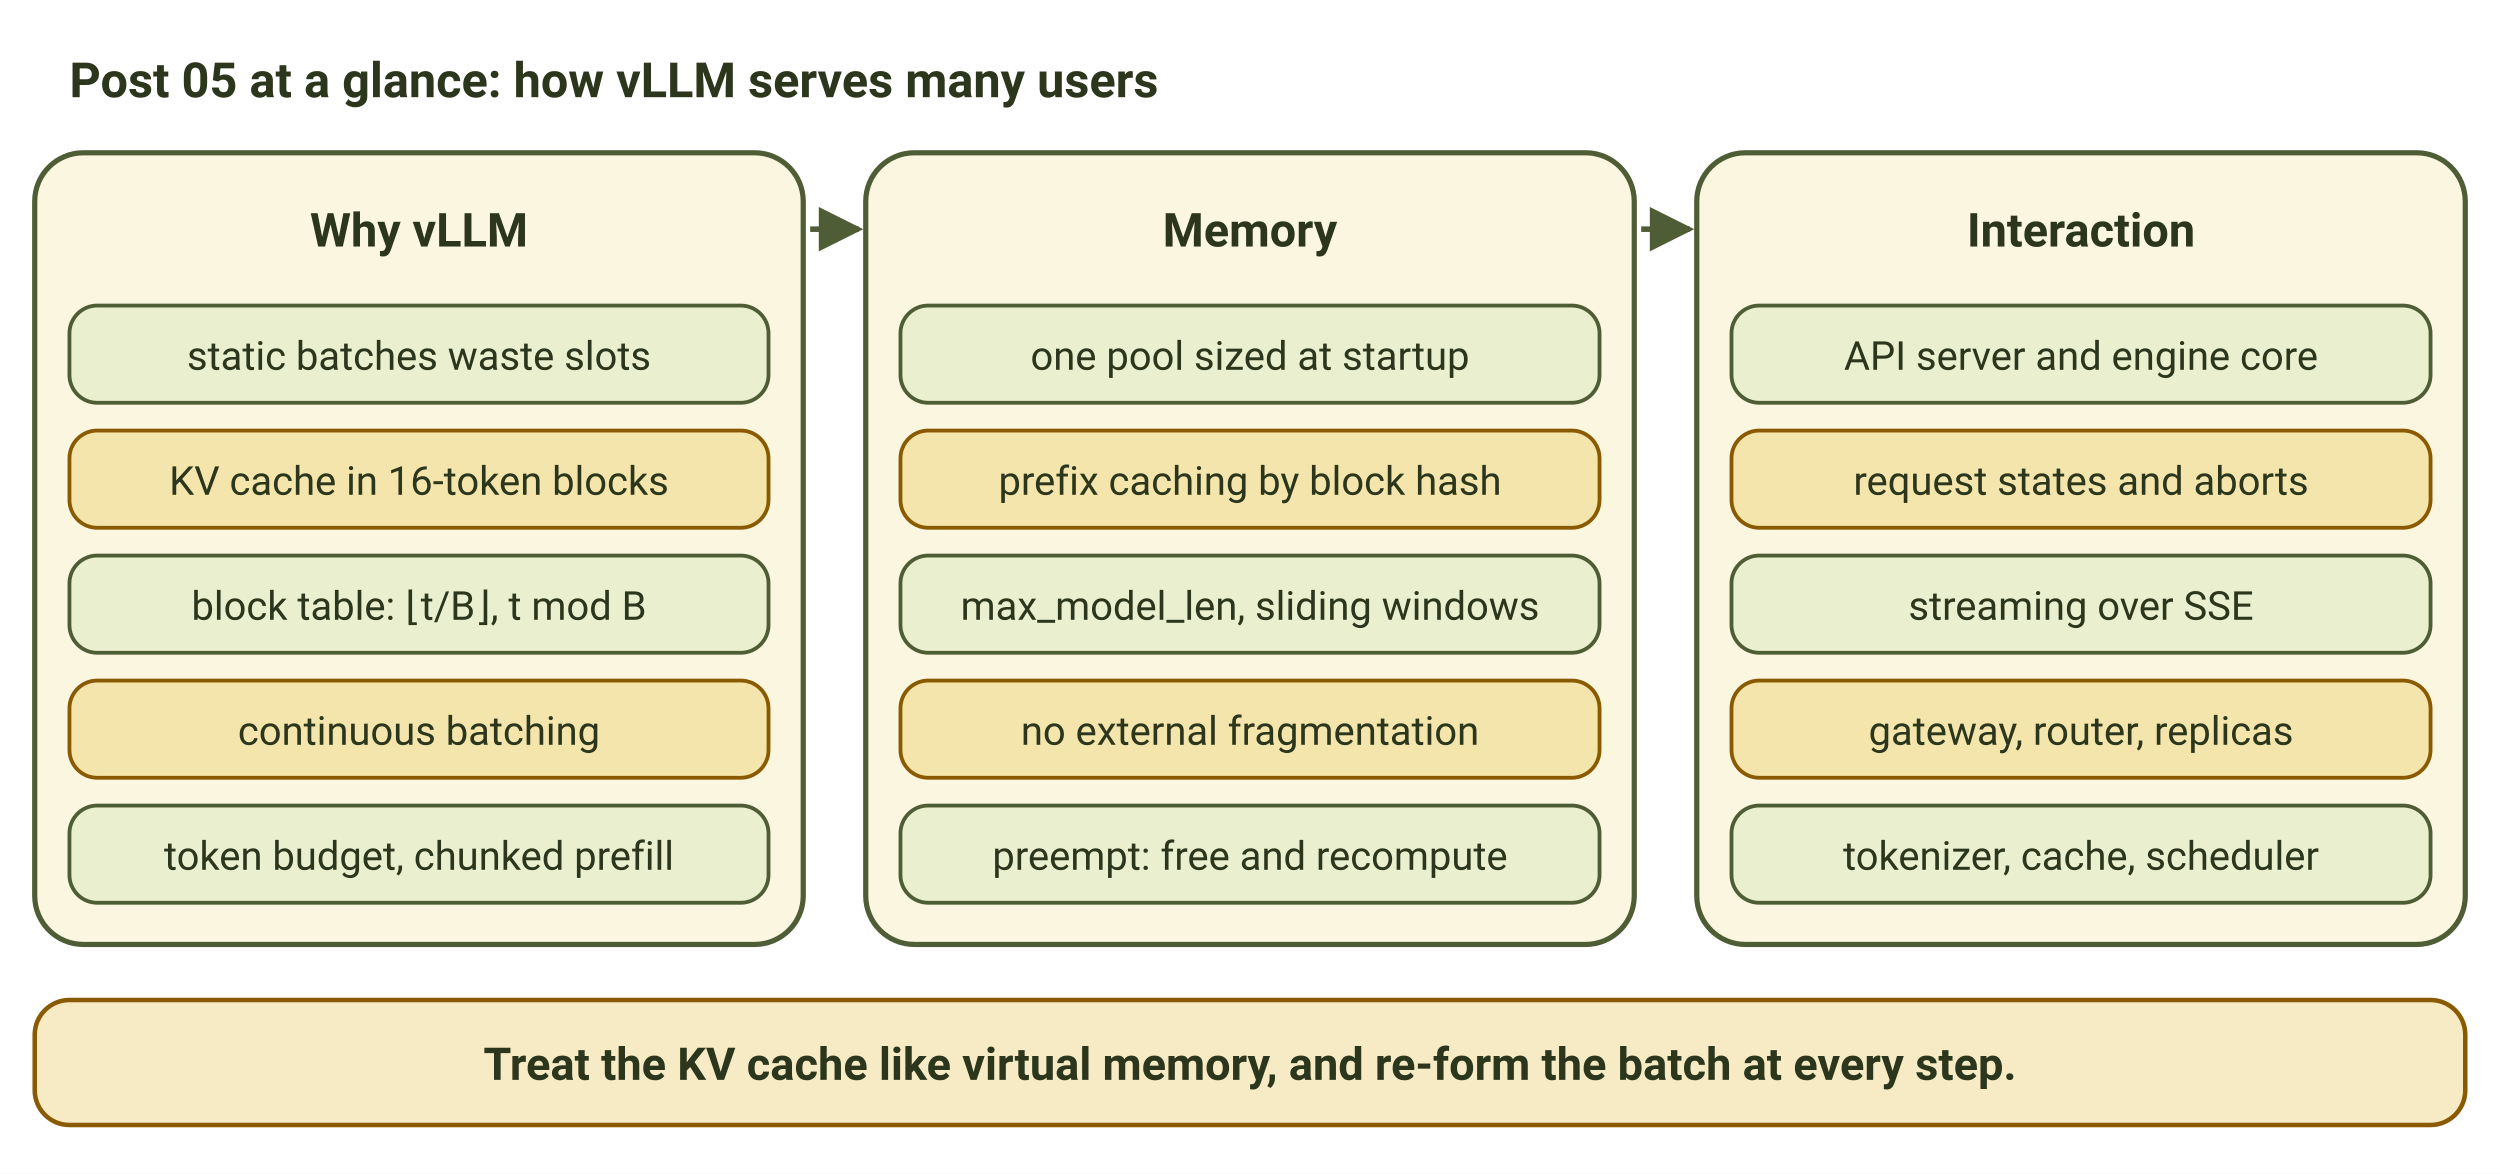
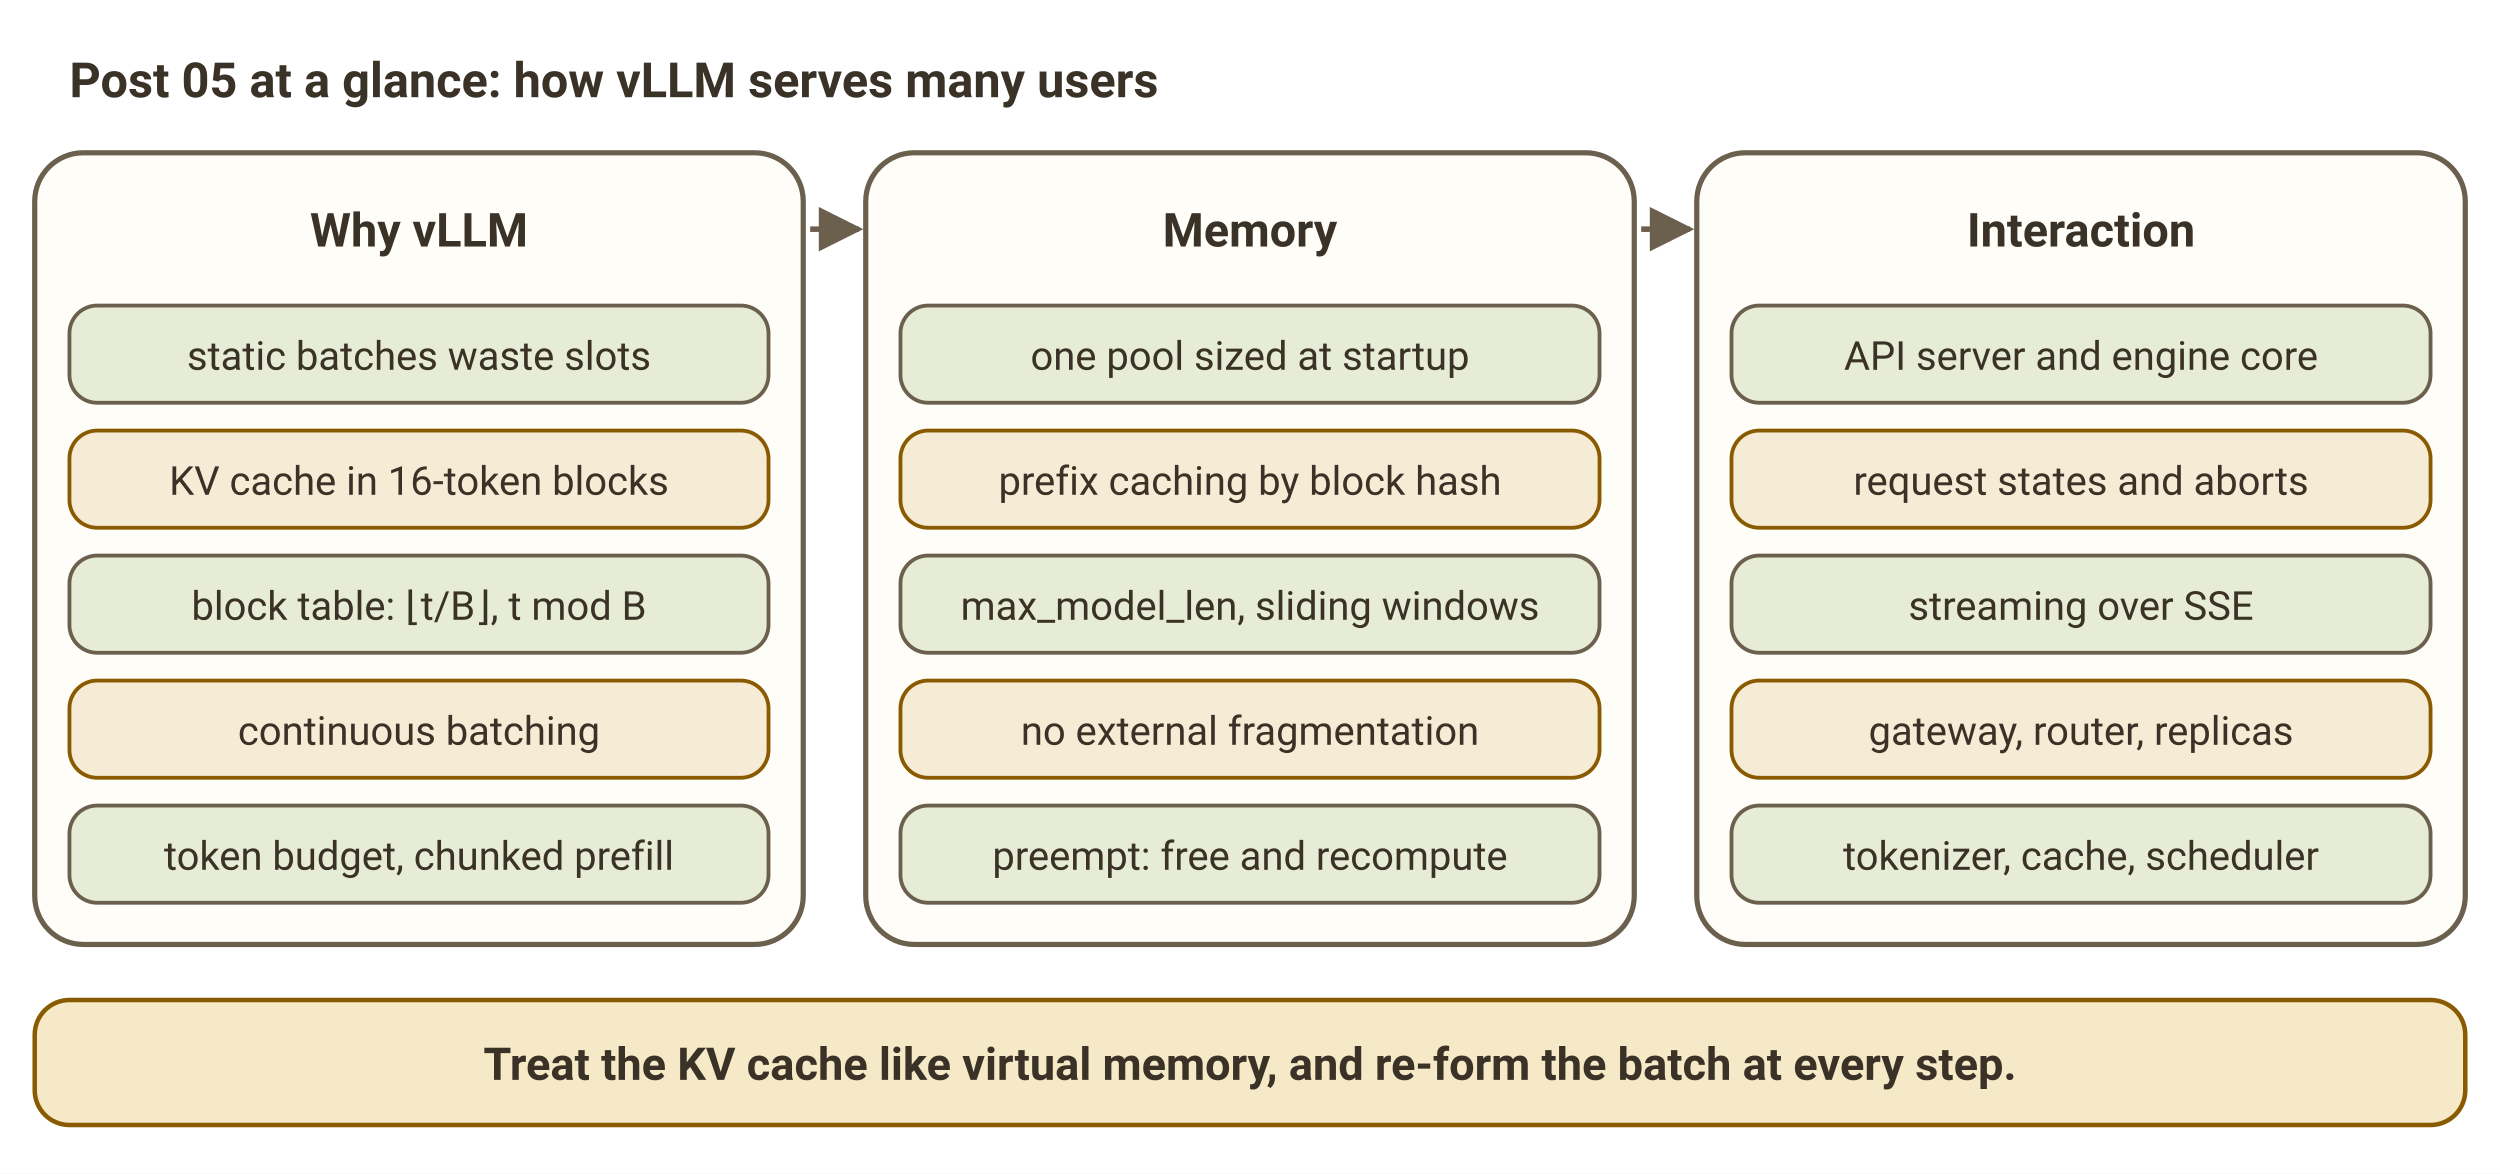
<svg xmlns="http://www.w3.org/2000/svg" viewBox="0 0 720 338" width="720" height="338" font-family="system-ui, -apple-system, 'Segoe UI', Roboto, Helvetica, Arial, sans-serif" role="img">
  <defs>
    <marker id="ah-4f5d36" viewBox="0 0 10 10" refX="9" refY="5" markerWidth="8" markerHeight="8" orient="auto-start-reverse">
-       <path d="M0 0 L10 5 L0 10 z" fill="#4f5d36" />
+       <path d="M0 0 L10 5 L0 10 z" fill="#6b5f4d" />
    </marker>
  </defs>
  <rect width="720" height="338" fill="#ffffff" />
-   <text x="20" y="28" font-size="14" font-weight="700" fill="#2c361c" text-anchor="start">Post 05 at a glance: how vLLM serves many users</text>
-   <rect x="10" y="44" width="221.333" height="228" rx="14" fill="#fbf6df" stroke="#4f5d36" stroke-width="1.5" />
-   <text x="120.667" y="71" font-size="13.5" font-weight="700" fill="#2c361c" text-anchor="middle">Why vLLM</text>
-   <rect x="20" y="88" width="201.333" height="28" rx="8" fill="#e9efcf" stroke="#4f5d36" stroke-width="1.1" />
-   <text x="120.667" y="106.5" font-size="11.5" font-weight="400" fill="#2c361c" text-anchor="middle">static batches waste slots</text>
-   <rect x="20" y="124" width="201.333" height="28" rx="8" fill="#f3e5ab" stroke="#8a5a00" stroke-width="1.1" />
-   <text x="120.667" y="142.5" font-size="11.5" font-weight="400" fill="#2c361c" text-anchor="middle">KV cache in 16-token blocks</text>
-   <rect x="20" y="160" width="201.333" height="28" rx="8" fill="#e9efcf" stroke="#4f5d36" stroke-width="1.1" />
-   <text x="120.667" y="178.5" font-size="11.5" font-weight="400" fill="#2c361c" text-anchor="middle">block table: ⌊t/B⌋, t mod B</text>
-   <rect x="20" y="196" width="201.333" height="28" rx="8" fill="#f3e5ab" stroke="#8a5a00" stroke-width="1.1" />
-   <text x="120.667" y="214.5" font-size="11.5" font-weight="400" fill="#2c361c" text-anchor="middle">continuous batching</text>
-   <rect x="20" y="232" width="201.333" height="28" rx="8" fill="#e9efcf" stroke="#4f5d36" stroke-width="1.1" />
-   <text x="120.667" y="250.5" font-size="11.5" font-weight="400" fill="#2c361c" text-anchor="middle">token budget, chunked prefill</text>
-   <line x1="233.333" y1="66" x2="247.333" y2="66" stroke="#4f5d36" stroke-width="1.6" marker-end="url(#ah-4f5d36)" />
-   <rect x="249.333" y="44" width="221.333" height="228" rx="14" fill="#fbf6df" stroke="#4f5d36" stroke-width="1.5" />
-   <text x="360" y="71" font-size="13.5" font-weight="700" fill="#2c361c" text-anchor="middle">Memory</text>
-   <rect x="259.333" y="88" width="201.333" height="28" rx="8" fill="#e9efcf" stroke="#4f5d36" stroke-width="1.1" />
-   <text x="360" y="106.5" font-size="11.5" font-weight="400" fill="#2c361c" text-anchor="middle">one pool sized at startup</text>
-   <rect x="259.333" y="124" width="201.333" height="28" rx="8" fill="#f3e5ab" stroke="#8a5a00" stroke-width="1.1" />
-   <text x="360" y="142.5" font-size="11.5" font-weight="400" fill="#2c361c" text-anchor="middle">prefix caching by block hash</text>
-   <rect x="259.333" y="160" width="201.333" height="28" rx="8" fill="#e9efcf" stroke="#4f5d36" stroke-width="1.1" />
-   <text x="360" y="178.5" font-size="11.5" font-weight="400" fill="#2c361c" text-anchor="middle">max_model_len, sliding windows</text>
-   <rect x="259.333" y="196" width="201.333" height="28" rx="8" fill="#f3e5ab" stroke="#8a5a00" stroke-width="1.1" />
-   <text x="360" y="214.5" font-size="11.5" font-weight="400" fill="#2c361c" text-anchor="middle">no external fragmentation</text>
-   <rect x="259.333" y="232" width="201.333" height="28" rx="8" fill="#e9efcf" stroke="#4f5d36" stroke-width="1.1" />
-   <text x="360" y="250.5" font-size="11.5" font-weight="400" fill="#2c361c" text-anchor="middle">preempt: free and recompute</text>
-   <line x1="472.667" y1="66" x2="486.667" y2="66" stroke="#4f5d36" stroke-width="1.6" marker-end="url(#ah-4f5d36)" />
-   <rect x="488.667" y="44" width="221.333" height="228" rx="14" fill="#fbf6df" stroke="#4f5d36" stroke-width="1.5" />
-   <text x="599.333" y="71" font-size="13.5" font-weight="700" fill="#2c361c" text-anchor="middle">Interaction</text>
-   <rect x="498.667" y="88" width="201.333" height="28" rx="8" fill="#e9efcf" stroke="#4f5d36" stroke-width="1.1" />
-   <text x="599.333" y="106.5" font-size="11.5" font-weight="400" fill="#2c361c" text-anchor="middle">API server and engine core</text>
-   <rect x="498.667" y="124" width="201.333" height="28" rx="8" fill="#f3e5ab" stroke="#8a5a00" stroke-width="1.1" />
-   <text x="599.333" y="142.5" font-size="11.5" font-weight="400" fill="#2c361c" text-anchor="middle">request states and aborts</text>
-   <rect x="498.667" y="160" width="201.333" height="28" rx="8" fill="#e9efcf" stroke="#4f5d36" stroke-width="1.1" />
-   <text x="599.333" y="178.5" font-size="11.5" font-weight="400" fill="#2c361c" text-anchor="middle">streaming over SSE</text>
-   <rect x="498.667" y="196" width="201.333" height="28" rx="8" fill="#f3e5ab" stroke="#8a5a00" stroke-width="1.1" />
-   <text x="599.333" y="214.5" font-size="11.5" font-weight="400" fill="#2c361c" text-anchor="middle">gateway, router, replicas</text>
-   <rect x="498.667" y="232" width="201.333" height="28" rx="8" fill="#e9efcf" stroke="#4f5d36" stroke-width="1.1" />
-   <text x="599.333" y="250.5" font-size="11.5" font-weight="400" fill="#2c361c" text-anchor="middle">tokenizer, cache, scheduler</text>
-   <rect x="10" y="288" width="700" height="36" rx="10" fill="#f6ebc4" stroke="#8a5a00" stroke-width="1.3" />
-   <text x="360" y="311" font-size="13" font-weight="700" fill="#2c361c" text-anchor="middle">Treat the KV cache like virtual memory, and re-form the batch at every step.</text>
+   <text x="20" y="28" font-size="14" font-weight="700" fill="#3a3226" text-anchor="start">Post 05 at a glance: how vLLM serves many users</text>
+   <rect x="10" y="44" width="221.333" height="228" rx="14" fill="#fffdf8" stroke="#6b5f4d" stroke-width="1.5" />
+   <text x="120.667" y="71" font-size="13.5" font-weight="700" fill="#3a3226" text-anchor="middle">Why vLLM</text>
+   <rect x="20" y="88" width="201.333" height="28" rx="8" fill="#e6ecd5" stroke="#6b5f4d" stroke-width="1.1" />
+   <text x="120.667" y="106.5" font-size="11.5" font-weight="400" fill="#3a3226" text-anchor="middle">static batches waste slots</text>
+   <rect x="20" y="124" width="201.333" height="28" rx="8" fill="#f6ecd6" stroke="#8a5a00" stroke-width="1.1" />
+   <text x="120.667" y="142.5" font-size="11.5" font-weight="400" fill="#3a3226" text-anchor="middle">KV cache in 16-token blocks</text>
+   <rect x="20" y="160" width="201.333" height="28" rx="8" fill="#e6ecd5" stroke="#6b5f4d" stroke-width="1.1" />
+   <text x="120.667" y="178.5" font-size="11.5" font-weight="400" fill="#3a3226" text-anchor="middle">block table: ⌊t/B⌋, t mod B</text>
+   <rect x="20" y="196" width="201.333" height="28" rx="8" fill="#f6ecd6" stroke="#8a5a00" stroke-width="1.1" />
+   <text x="120.667" y="214.5" font-size="11.5" font-weight="400" fill="#3a3226" text-anchor="middle">continuous batching</text>
+   <rect x="20" y="232" width="201.333" height="28" rx="8" fill="#e6ecd5" stroke="#6b5f4d" stroke-width="1.1" />
+   <text x="120.667" y="250.5" font-size="11.5" font-weight="400" fill="#3a3226" text-anchor="middle">token budget, chunked prefill</text>
+   <line x1="233.333" y1="66" x2="247.333" y2="66" stroke="#6b5f4d" stroke-width="1.6" marker-end="url(#ah-4f5d36)" />
+   <rect x="249.333" y="44" width="221.333" height="228" rx="14" fill="#fffdf8" stroke="#6b5f4d" stroke-width="1.5" />
+   <text x="360" y="71" font-size="13.5" font-weight="700" fill="#3a3226" text-anchor="middle">Memory</text>
+   <rect x="259.333" y="88" width="201.333" height="28" rx="8" fill="#e6ecd5" stroke="#6b5f4d" stroke-width="1.1" />
+   <text x="360" y="106.5" font-size="11.5" font-weight="400" fill="#3a3226" text-anchor="middle">one pool sized at startup</text>
+   <rect x="259.333" y="124" width="201.333" height="28" rx="8" fill="#f6ecd6" stroke="#8a5a00" stroke-width="1.1" />
+   <text x="360" y="142.5" font-size="11.5" font-weight="400" fill="#3a3226" text-anchor="middle">prefix caching by block hash</text>
+   <rect x="259.333" y="160" width="201.333" height="28" rx="8" fill="#e6ecd5" stroke="#6b5f4d" stroke-width="1.1" />
+   <text x="360" y="178.5" font-size="11.5" font-weight="400" fill="#3a3226" text-anchor="middle">max_model_len, sliding windows</text>
+   <rect x="259.333" y="196" width="201.333" height="28" rx="8" fill="#f6ecd6" stroke="#8a5a00" stroke-width="1.1" />
+   <text x="360" y="214.5" font-size="11.5" font-weight="400" fill="#3a3226" text-anchor="middle">no external fragmentation</text>
+   <rect x="259.333" y="232" width="201.333" height="28" rx="8" fill="#e6ecd5" stroke="#6b5f4d" stroke-width="1.1" />
+   <text x="360" y="250.5" font-size="11.5" font-weight="400" fill="#3a3226" text-anchor="middle">preempt: free and recompute</text>
+   <line x1="472.667" y1="66" x2="486.667" y2="66" stroke="#6b5f4d" stroke-width="1.6" marker-end="url(#ah-4f5d36)" />
+   <rect x="488.667" y="44" width="221.333" height="228" rx="14" fill="#fffdf8" stroke="#6b5f4d" stroke-width="1.5" />
+   <text x="599.333" y="71" font-size="13.5" font-weight="700" fill="#3a3226" text-anchor="middle">Interaction</text>
+   <rect x="498.667" y="88" width="201.333" height="28" rx="8" fill="#e6ecd5" stroke="#6b5f4d" stroke-width="1.1" />
+   <text x="599.333" y="106.5" font-size="11.5" font-weight="400" fill="#3a3226" text-anchor="middle">API server and engine core</text>
+   <rect x="498.667" y="124" width="201.333" height="28" rx="8" fill="#f6ecd6" stroke="#8a5a00" stroke-width="1.1" />
+   <text x="599.333" y="142.5" font-size="11.5" font-weight="400" fill="#3a3226" text-anchor="middle">request states and aborts</text>
+   <rect x="498.667" y="160" width="201.333" height="28" rx="8" fill="#e6ecd5" stroke="#6b5f4d" stroke-width="1.1" />
+   <text x="599.333" y="178.5" font-size="11.5" font-weight="400" fill="#3a3226" text-anchor="middle">streaming over SSE</text>
+   <rect x="498.667" y="196" width="201.333" height="28" rx="8" fill="#f6ecd6" stroke="#8a5a00" stroke-width="1.1" />
+   <text x="599.333" y="214.5" font-size="11.5" font-weight="400" fill="#3a3226" text-anchor="middle">gateway, router, replicas</text>
+   <rect x="498.667" y="232" width="201.333" height="28" rx="8" fill="#e6ecd5" stroke="#6b5f4d" stroke-width="1.1" />
+   <text x="599.333" y="250.5" font-size="11.5" font-weight="400" fill="#3a3226" text-anchor="middle">tokenizer, cache, scheduler</text>
+   <rect x="10" y="288" width="700" height="36" rx="10" fill="#f6e9c8" stroke="#8a5a00" stroke-width="1.3" />
+   <text x="360" y="311" font-size="13" font-weight="700" fill="#3a3226" text-anchor="middle">Treat the KV cache like virtual memory, and re-form the batch at every step.</text>
</svg>
